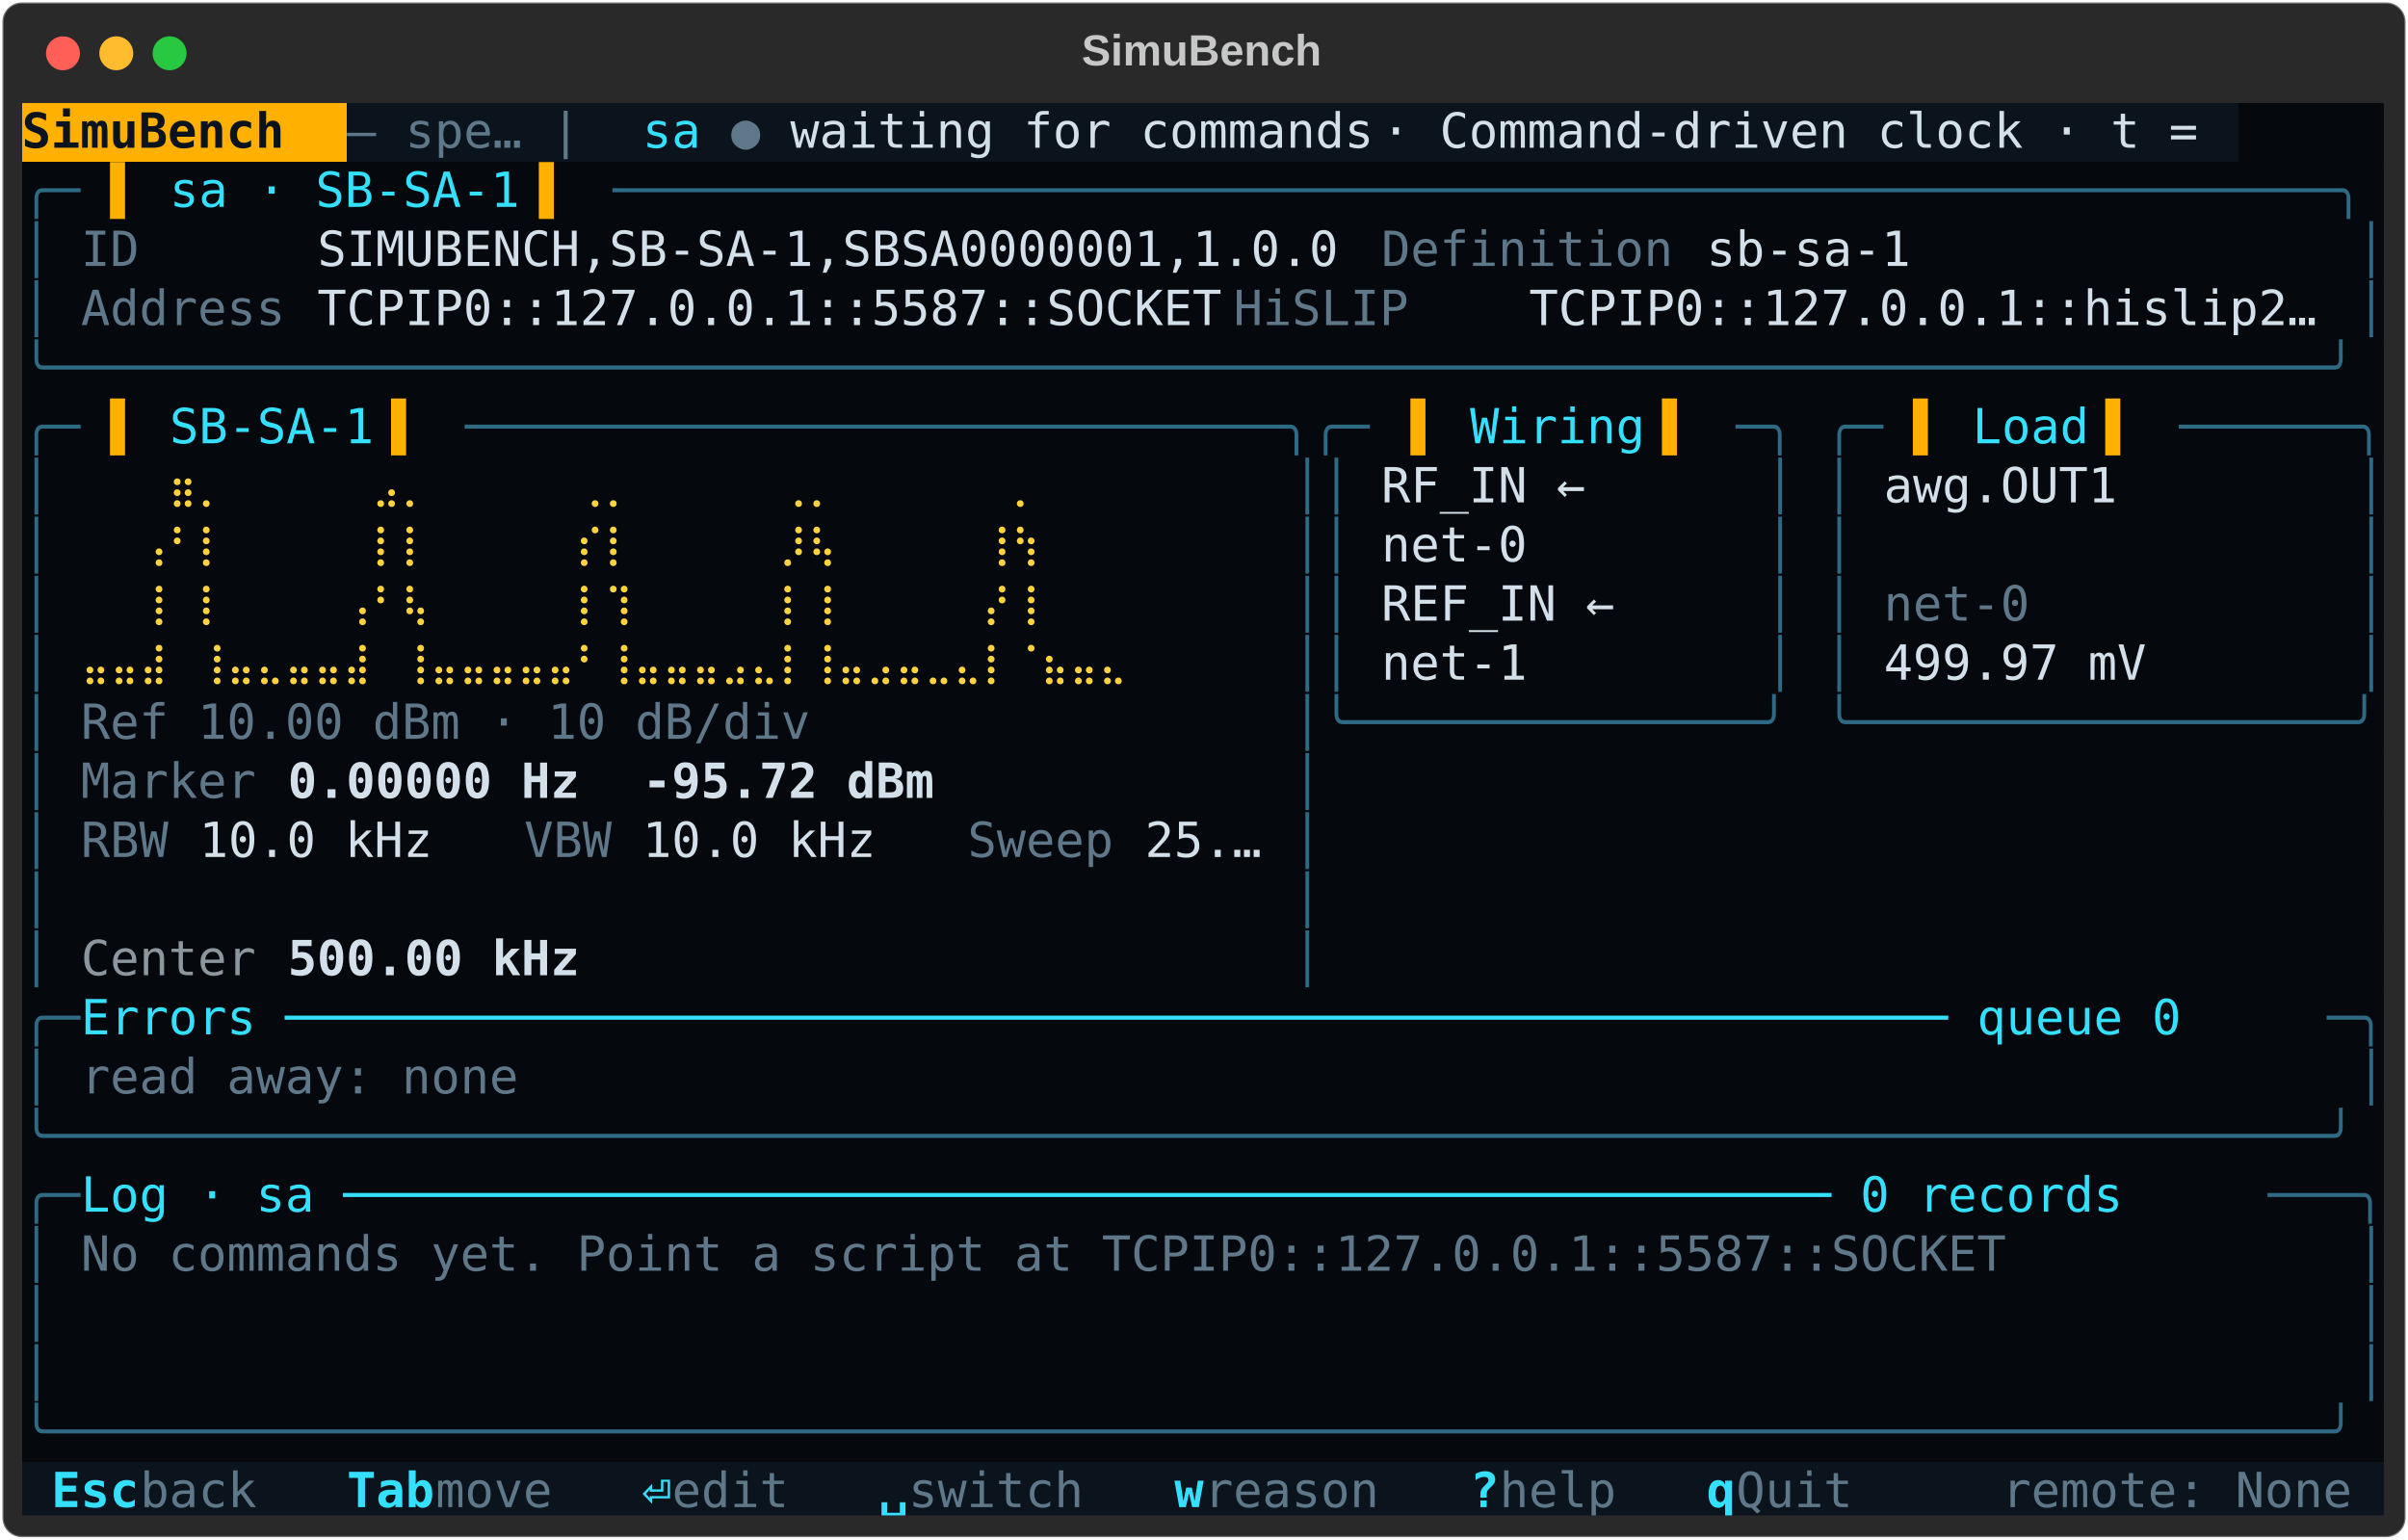
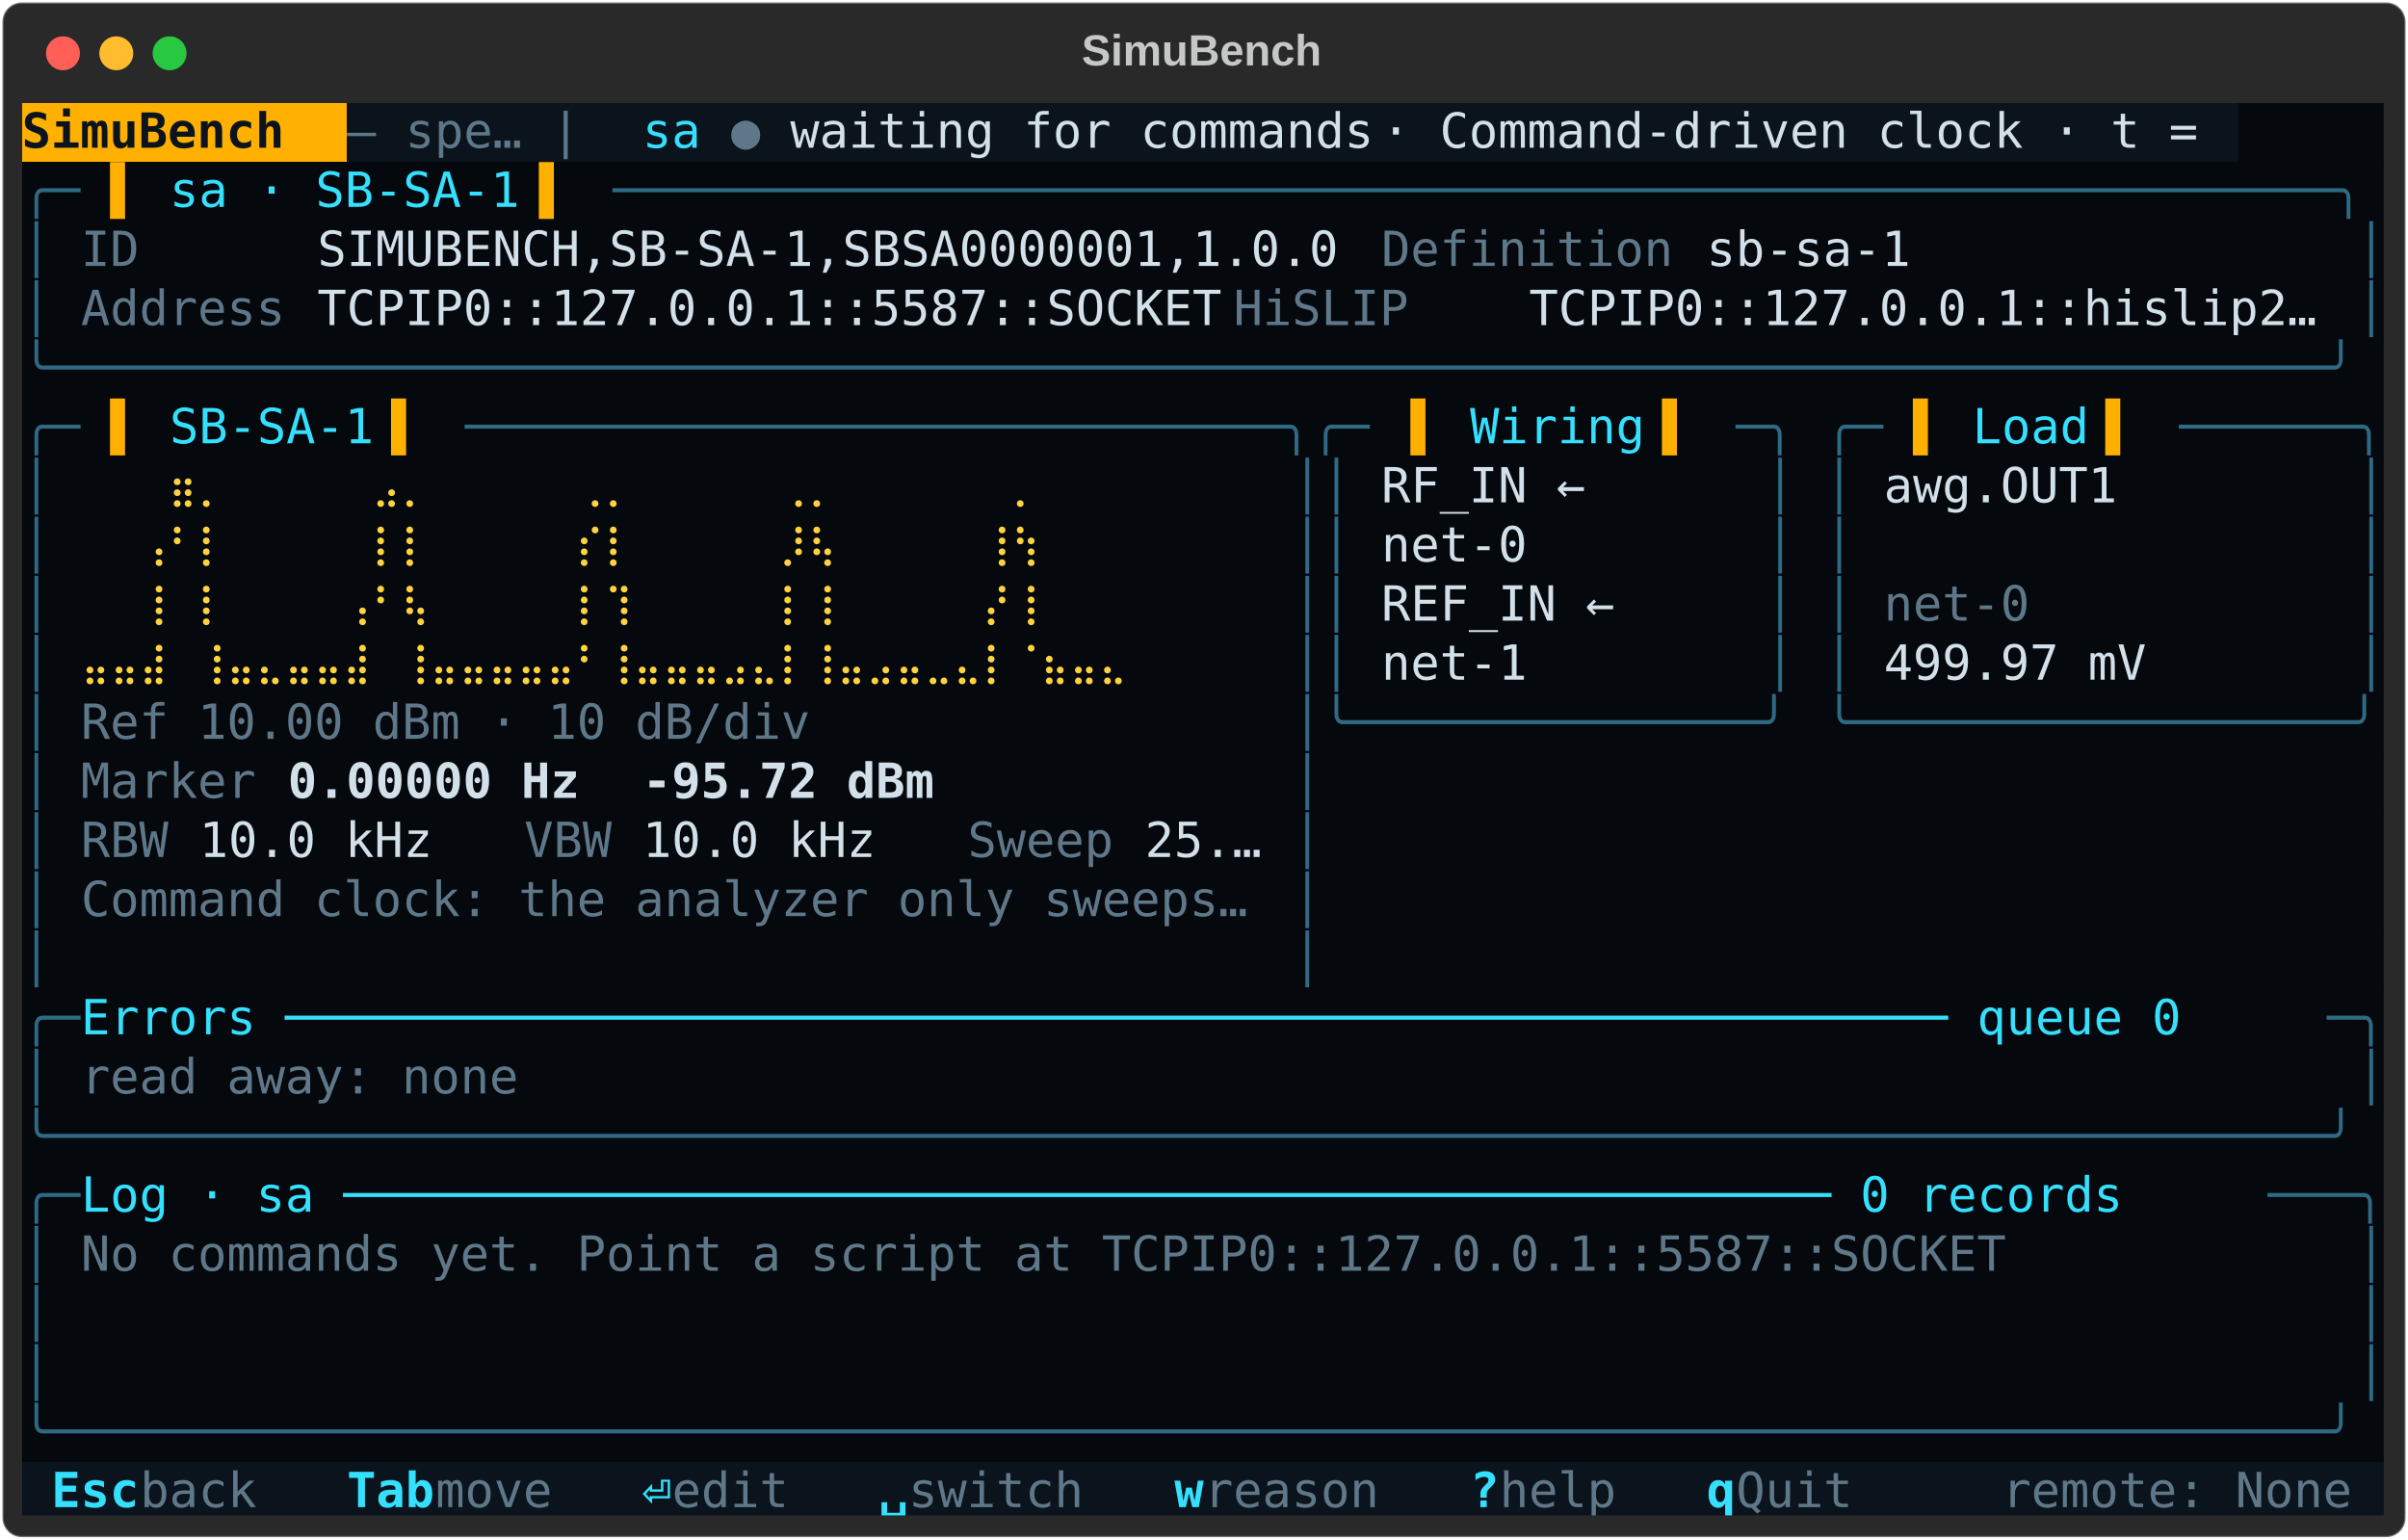
<svg xmlns="http://www.w3.org/2000/svg" class="rich-terminal" viewBox="0 0 994 635.6">
  <style>

    @font-face {
        font-family: "Fira Code";
        src: local("FiraCode-Regular"),
                url("https://cdnjs.cloudflare.com/ajax/libs/firacode/6.2.0/woff2/FiraCode-Regular.woff2") format("woff2"),
                url("https://cdnjs.cloudflare.com/ajax/libs/firacode/6.2.0/woff/FiraCode-Regular.woff") format("woff");
        font-style: normal;
        font-weight: 400;
    }
    @font-face {
        font-family: "Fira Code";
        src: local("FiraCode-Bold"),
                url("https://cdnjs.cloudflare.com/ajax/libs/firacode/6.2.0/woff2/FiraCode-Bold.woff2") format("woff2"),
                url("https://cdnjs.cloudflare.com/ajax/libs/firacode/6.2.0/woff/FiraCode-Bold.woff") format("woff");
        font-style: bold;
        font-weight: 700;
    }

    .terminal-matrix {
        font-family: Fira Code, monospace;
        font-size: 20px;
        line-height: 24.4px;
        font-variant-east-asian: full-width;
    }

    .terminal-title {
        font-size: 18px;
        font-weight: bold;
        font-family: arial;
    }

    .terminal-r1 { fill: #0b141c;font-weight: bold }
.terminal-r2 { fill: #5f7889 }
.terminal-r3 { fill: #35e0ff }
.terminal-r4 { fill: #d3e0ea }
.terminal-r5 { fill: #c5c8c6 }
.terminal-r6 { fill: #2f6a85 }
.terminal-r7 { fill: #ffb000 }
.terminal-r8 { fill: #ffd23f }
.terminal-r9 { fill: #d3e0ea;font-weight: bold }
- .terminal-r10 { fill: #8c969e }
- .terminal-r11 { fill: #35e0ff;font-weight: bold }
+ .terminal-r10 { fill: #35e0ff;font-weight: bold }
    </style>
  <defs>
    <clipPath id="terminal-clip-terminal">
      <rect x="0" y="0" width="975.0" height="584.6" />
    </clipPath>
    <clipPath id="terminal-line-0">
      <rect x="0" y="1.5" width="976" height="24.65" />
    </clipPath>
    <clipPath id="terminal-line-1">
      <rect x="0" y="25.9" width="976" height="24.65" />
    </clipPath>
    <clipPath id="terminal-line-2">
      <rect x="0" y="50.3" width="976" height="24.65" />
    </clipPath>
    <clipPath id="terminal-line-3">
      <rect x="0" y="74.7" width="976" height="24.65" />
    </clipPath>
    <clipPath id="terminal-line-4">
      <rect x="0" y="99.1" width="976" height="24.65" />
    </clipPath>
    <clipPath id="terminal-line-5">
      <rect x="0" y="123.5" width="976" height="24.65" />
    </clipPath>
    <clipPath id="terminal-line-6">
      <rect x="0" y="147.9" width="976" height="24.65" />
    </clipPath>
    <clipPath id="terminal-line-7">
      <rect x="0" y="172.3" width="976" height="24.65" />
    </clipPath>
    <clipPath id="terminal-line-8">
      <rect x="0" y="196.7" width="976" height="24.65" />
    </clipPath>
    <clipPath id="terminal-line-9">
      <rect x="0" y="221.1" width="976" height="24.65" />
    </clipPath>
    <clipPath id="terminal-line-10">
      <rect x="0" y="245.5" width="976" height="24.65" />
    </clipPath>
    <clipPath id="terminal-line-11">
      <rect x="0" y="269.9" width="976" height="24.65" />
    </clipPath>
    <clipPath id="terminal-line-12">
      <rect x="0" y="294.3" width="976" height="24.65" />
    </clipPath>
    <clipPath id="terminal-line-13">
      <rect x="0" y="318.7" width="976" height="24.65" />
    </clipPath>
    <clipPath id="terminal-line-14">
      <rect x="0" y="343.1" width="976" height="24.65" />
    </clipPath>
    <clipPath id="terminal-line-15">
      <rect x="0" y="367.5" width="976" height="24.65" />
    </clipPath>
    <clipPath id="terminal-line-16">
      <rect x="0" y="391.9" width="976" height="24.65" />
    </clipPath>
    <clipPath id="terminal-line-17">
      <rect x="0" y="416.3" width="976" height="24.65" />
    </clipPath>
    <clipPath id="terminal-line-18">
      <rect x="0" y="440.7" width="976" height="24.65" />
    </clipPath>
    <clipPath id="terminal-line-19">
      <rect x="0" y="465.1" width="976" height="24.65" />
    </clipPath>
    <clipPath id="terminal-line-20">
      <rect x="0" y="489.5" width="976" height="24.65" />
    </clipPath>
    <clipPath id="terminal-line-21">
      <rect x="0" y="513.9" width="976" height="24.65" />
    </clipPath>
    <clipPath id="terminal-line-22">
      <rect x="0" y="538.3" width="976" height="24.65" />
    </clipPath>
  </defs>
  <rect fill="#292929" stroke="rgba(255,255,255,0.35)" stroke-width="1" x="1" y="1" width="992" height="633.6" rx="8" />
  <text class="terminal-title" fill="#c5c8c6" text-anchor="middle" x="496" y="27">SimuBench</text>
  <g transform="translate(26,22)">
    <circle cx="0" cy="0" r="7" fill="#ff5f57" />
    <circle cx="22" cy="0" r="7" fill="#febc2e" />
    <circle cx="44" cy="0" r="7" fill="#28c840" />
  </g>
  <g transform="translate(9, 41)" clip-path="url(#terminal-clip-terminal)">
    <rect fill="#ffb000" x="0" y="1.5" width="134.2" height="24.65" shape-rendering="crispEdges" />
    <rect fill="#0b141c" x="134.2" y="1.5" width="122" height="24.65" shape-rendering="crispEdges" />
    <rect fill="#0b141c" x="256.2" y="1.5" width="24.4" height="24.65" shape-rendering="crispEdges" />
    <rect fill="#0b141c" x="280.6" y="1.5" width="12.2" height="24.65" shape-rendering="crispEdges" />
    <rect fill="#0b141c" x="292.8" y="1.5" width="24.4" height="24.65" shape-rendering="crispEdges" />
    <rect fill="#0b141c" x="317.2" y="1.5" width="244" height="24.65" shape-rendering="crispEdges" />
    <rect fill="#0b141c" x="561.2" y="1.5" width="353.8" height="24.65" shape-rendering="crispEdges" />
    <rect fill="#05080c" x="915" y="1.5" width="61" height="24.65" shape-rendering="crispEdges" />
    <rect fill="#05080c" x="0" y="25.9" width="24.4" height="24.65" shape-rendering="crispEdges" />
    <rect fill="#05080c" x="24.4" y="25.9" width="12.2" height="24.65" shape-rendering="crispEdges" />
    <rect fill="#05080c" x="36.6" y="25.9" width="24.4" height="24.65" shape-rendering="crispEdges" />
    <rect fill="#05080c" x="61" y="25.9" width="146.4" height="24.65" shape-rendering="crispEdges" />
    <rect fill="#05080c" x="207.4" y="25.9" width="24.4" height="24.65" shape-rendering="crispEdges" />
    <rect fill="#05080c" x="231.8" y="25.9" width="12.2" height="24.65" shape-rendering="crispEdges" />
    <rect fill="#05080c" x="244" y="25.9" width="732" height="24.65" shape-rendering="crispEdges" />
    <rect fill="#05080c" x="0" y="50.3" width="12.2" height="24.65" shape-rendering="crispEdges" />
    <rect fill="#05080c" x="12.2" y="50.3" width="12.2" height="24.65" shape-rendering="crispEdges" />
    <rect fill="#05080c" x="24.4" y="50.3" width="97.6" height="24.65" shape-rendering="crispEdges" />
    <rect fill="#05080c" x="122" y="50.3" width="439.2" height="24.65" shape-rendering="crispEdges" />
    <rect fill="#05080c" x="561.2" y="50.3" width="134.2" height="24.65" shape-rendering="crispEdges" />
    <rect fill="#05080c" x="695.4" y="50.3" width="256.2" height="24.65" shape-rendering="crispEdges" />
    <rect fill="#05080c" x="951.6" y="50.3" width="12.2" height="24.65" shape-rendering="crispEdges" />
    <rect fill="#05080c" x="963.8" y="50.3" width="12.2" height="24.65" shape-rendering="crispEdges" />
    <rect fill="#05080c" x="0" y="74.7" width="12.2" height="24.65" shape-rendering="crispEdges" />
    <rect fill="#05080c" x="12.2" y="74.7" width="12.2" height="24.65" shape-rendering="crispEdges" />
    <rect fill="#05080c" x="24.4" y="74.7" width="97.6" height="24.65" shape-rendering="crispEdges" />
    <rect fill="#05080c" x="122" y="74.7" width="378.2" height="24.65" shape-rendering="crispEdges" />
    <rect fill="#05080c" x="500.2" y="74.7" width="122" height="24.65" shape-rendering="crispEdges" />
    <rect fill="#05080c" x="622.2" y="74.7" width="329.4" height="24.65" shape-rendering="crispEdges" />
    <rect fill="#05080c" x="951.6" y="74.7" width="12.2" height="24.65" shape-rendering="crispEdges" />
    <rect fill="#05080c" x="963.8" y="74.7" width="12.2" height="24.65" shape-rendering="crispEdges" />
    <rect fill="#05080c" x="0" y="99.1" width="976" height="24.65" shape-rendering="crispEdges" />
    <rect fill="#05080c" x="0" y="123.5" width="24.4" height="24.65" shape-rendering="crispEdges" />
    <rect fill="#05080c" x="24.4" y="123.5" width="12.2" height="24.65" shape-rendering="crispEdges" />
    <rect fill="#05080c" x="36.6" y="123.5" width="24.4" height="24.65" shape-rendering="crispEdges" />
    <rect fill="#05080c" x="61" y="123.5" width="85.4" height="24.65" shape-rendering="crispEdges" />
    <rect fill="#05080c" x="146.4" y="123.5" width="24.4" height="24.65" shape-rendering="crispEdges" />
    <rect fill="#05080c" x="170.8" y="123.5" width="12.2" height="24.65" shape-rendering="crispEdges" />
    <rect fill="#05080c" x="183" y="123.5" width="378.2" height="24.65" shape-rendering="crispEdges" />
    <rect fill="#05080c" x="561.2" y="123.5" width="12.2" height="24.65" shape-rendering="crispEdges" />
    <rect fill="#05080c" x="573.4" y="123.5" width="24.4" height="24.65" shape-rendering="crispEdges" />
    <rect fill="#05080c" x="597.8" y="123.5" width="73.2" height="24.65" shape-rendering="crispEdges" />
    <rect fill="#05080c" x="671" y="123.5" width="24.4" height="24.65" shape-rendering="crispEdges" />
    <rect fill="#05080c" x="695.4" y="123.5" width="12.2" height="24.65" shape-rendering="crispEdges" />
    <rect fill="#05080c" x="707.6" y="123.5" width="24.4" height="24.65" shape-rendering="crispEdges" />
    <rect fill="#05080c" x="732" y="123.5" width="12.2" height="24.65" shape-rendering="crispEdges" />
    <rect fill="#05080c" x="744.2" y="123.5" width="24.4" height="24.65" shape-rendering="crispEdges" />
    <rect fill="#05080c" x="768.6" y="123.5" width="12.2" height="24.65" shape-rendering="crispEdges" />
    <rect fill="#05080c" x="780.8" y="123.5" width="24.4" height="24.65" shape-rendering="crispEdges" />
    <rect fill="#05080c" x="805.2" y="123.5" width="48.8" height="24.65" shape-rendering="crispEdges" />
    <rect fill="#05080c" x="854" y="123.5" width="24.4" height="24.65" shape-rendering="crispEdges" />
    <rect fill="#05080c" x="878.4" y="123.5" width="12.2" height="24.65" shape-rendering="crispEdges" />
    <rect fill="#05080c" x="890.6" y="123.5" width="85.4" height="24.65" shape-rendering="crispEdges" />
    <rect fill="#05080c" x="0" y="147.9" width="12.2" height="24.65" shape-rendering="crispEdges" />
    <rect fill="#05080c" x="12.2" y="147.9" width="12.2" height="24.65" shape-rendering="crispEdges" />
    <rect fill="#05080c" x="24.4" y="147.9" width="439.2" height="24.65" shape-rendering="crispEdges" />
    <rect fill="#05080c" x="463.6" y="147.9" width="48.8" height="24.65" shape-rendering="crispEdges" />
    <rect fill="#05080c" x="512.4" y="147.9" width="12.2" height="24.65" shape-rendering="crispEdges" />
    <rect fill="#05080c" x="524.6" y="147.9" width="24.4" height="24.65" shape-rendering="crispEdges" />
    <rect fill="#05080c" x="549" y="147.9" width="12.2" height="24.65" shape-rendering="crispEdges" />
    <rect fill="#05080c" x="561.2" y="147.9" width="85.4" height="24.65" shape-rendering="crispEdges" />
    <rect fill="#05080c" x="646.6" y="147.9" width="73.2" height="24.65" shape-rendering="crispEdges" />
    <rect fill="#05080c" x="719.8" y="147.9" width="12.2" height="24.65" shape-rendering="crispEdges" />
    <rect fill="#05080c" x="732" y="147.9" width="12.2" height="24.65" shape-rendering="crispEdges" />
    <rect fill="#05080c" x="744.2" y="147.9" width="12.2" height="24.65" shape-rendering="crispEdges" />
    <rect fill="#05080c" x="756.4" y="147.9" width="12.2" height="24.65" shape-rendering="crispEdges" />
    <rect fill="#05080c" x="768.6" y="147.9" width="170.8" height="24.65" shape-rendering="crispEdges" />
    <rect fill="#05080c" x="939.4" y="147.9" width="24.4" height="24.65" shape-rendering="crispEdges" />
    <rect fill="#05080c" x="963.8" y="147.9" width="12.2" height="24.65" shape-rendering="crispEdges" />
    <rect fill="#05080c" x="0" y="172.3" width="12.2" height="24.65" shape-rendering="crispEdges" />
    <rect fill="#05080c" x="12.2" y="172.3" width="12.2" height="24.65" shape-rendering="crispEdges" />
    <rect fill="#05080c" x="24.4" y="172.3" width="439.2" height="24.65" shape-rendering="crispEdges" />
    <rect fill="#05080c" x="463.6" y="172.3" width="48.8" height="24.65" shape-rendering="crispEdges" />
    <rect fill="#05080c" x="512.4" y="172.3" width="12.2" height="24.65" shape-rendering="crispEdges" />
    <rect fill="#05080c" x="524.6" y="172.3" width="24.4" height="24.65" shape-rendering="crispEdges" />
    <rect fill="#05080c" x="549" y="172.3" width="12.2" height="24.65" shape-rendering="crispEdges" />
    <rect fill="#05080c" x="561.2" y="172.3" width="73.2" height="24.65" shape-rendering="crispEdges" />
    <rect fill="#05080c" x="634.4" y="172.3" width="85.4" height="24.65" shape-rendering="crispEdges" />
    <rect fill="#05080c" x="719.8" y="172.3" width="12.2" height="24.65" shape-rendering="crispEdges" />
    <rect fill="#05080c" x="732" y="172.3" width="12.2" height="24.65" shape-rendering="crispEdges" />
    <rect fill="#05080c" x="744.2" y="172.3" width="12.2" height="24.65" shape-rendering="crispEdges" />
    <rect fill="#05080c" x="756.4" y="172.3" width="12.2" height="24.65" shape-rendering="crispEdges" />
    <rect fill="#05080c" x="768.6" y="172.3" width="170.8" height="24.65" shape-rendering="crispEdges" />
    <rect fill="#05080c" x="939.4" y="172.3" width="24.4" height="24.65" shape-rendering="crispEdges" />
    <rect fill="#05080c" x="963.8" y="172.3" width="12.2" height="24.65" shape-rendering="crispEdges" />
    <rect fill="#05080c" x="0" y="196.7" width="12.2" height="24.65" shape-rendering="crispEdges" />
    <rect fill="#05080c" x="12.2" y="196.7" width="12.2" height="24.65" shape-rendering="crispEdges" />
    <rect fill="#05080c" x="24.4" y="196.7" width="439.2" height="24.65" shape-rendering="crispEdges" />
    <rect fill="#05080c" x="463.6" y="196.7" width="48.8" height="24.65" shape-rendering="crispEdges" />
    <rect fill="#05080c" x="512.4" y="196.7" width="12.2" height="24.65" shape-rendering="crispEdges" />
    <rect fill="#05080c" x="524.6" y="196.7" width="24.4" height="24.65" shape-rendering="crispEdges" />
    <rect fill="#05080c" x="549" y="196.7" width="12.2" height="24.65" shape-rendering="crispEdges" />
    <rect fill="#05080c" x="561.2" y="196.7" width="97.6" height="24.65" shape-rendering="crispEdges" />
    <rect fill="#05080c" x="658.8" y="196.7" width="61" height="24.65" shape-rendering="crispEdges" />
    <rect fill="#05080c" x="719.8" y="196.7" width="12.2" height="24.65" shape-rendering="crispEdges" />
    <rect fill="#05080c" x="732" y="196.7" width="12.2" height="24.65" shape-rendering="crispEdges" />
    <rect fill="#05080c" x="744.2" y="196.7" width="12.2" height="24.65" shape-rendering="crispEdges" />
    <rect fill="#05080c" x="756.4" y="196.7" width="12.2" height="24.65" shape-rendering="crispEdges" />
    <rect fill="#05080c" x="768.6" y="196.7" width="61" height="24.65" shape-rendering="crispEdges" />
    <rect fill="#05080c" x="829.6" y="196.7" width="109.8" height="24.65" shape-rendering="crispEdges" />
    <rect fill="#05080c" x="939.4" y="196.7" width="24.4" height="24.65" shape-rendering="crispEdges" />
    <rect fill="#05080c" x="963.8" y="196.7" width="12.2" height="24.65" shape-rendering="crispEdges" />
    <rect fill="#05080c" x="0" y="221.1" width="12.2" height="24.65" shape-rendering="crispEdges" />
    <rect fill="#05080c" x="12.2" y="221.1" width="12.2" height="24.65" shape-rendering="crispEdges" />
    <rect fill="#05080c" x="24.4" y="221.1" width="439.2" height="24.65" shape-rendering="crispEdges" />
    <rect fill="#05080c" x="463.6" y="221.1" width="48.8" height="24.65" shape-rendering="crispEdges" />
    <rect fill="#05080c" x="512.4" y="221.1" width="12.2" height="24.65" shape-rendering="crispEdges" />
    <rect fill="#05080c" x="524.6" y="221.1" width="24.4" height="24.65" shape-rendering="crispEdges" />
    <rect fill="#05080c" x="549" y="221.1" width="12.2" height="24.65" shape-rendering="crispEdges" />
    <rect fill="#05080c" x="561.2" y="221.1" width="61" height="24.65" shape-rendering="crispEdges" />
    <rect fill="#05080c" x="622.2" y="221.1" width="97.6" height="24.65" shape-rendering="crispEdges" />
    <rect fill="#05080c" x="719.8" y="221.1" width="12.2" height="24.65" shape-rendering="crispEdges" />
    <rect fill="#05080c" x="732" y="221.1" width="12.2" height="24.65" shape-rendering="crispEdges" />
    <rect fill="#05080c" x="744.2" y="221.1" width="12.2" height="24.65" shape-rendering="crispEdges" />
    <rect fill="#05080c" x="756.4" y="221.1" width="12.2" height="24.65" shape-rendering="crispEdges" />
    <rect fill="#05080c" x="768.6" y="221.1" width="170.8" height="24.65" shape-rendering="crispEdges" />
    <rect fill="#05080c" x="939.4" y="221.1" width="24.4" height="24.65" shape-rendering="crispEdges" />
    <rect fill="#05080c" x="963.8" y="221.1" width="12.2" height="24.65" shape-rendering="crispEdges" />
    <rect fill="#05080c" x="0" y="245.5" width="12.2" height="24.65" shape-rendering="crispEdges" />
    <rect fill="#05080c" x="12.2" y="245.5" width="12.2" height="24.65" shape-rendering="crispEdges" />
    <rect fill="#05080c" x="24.4" y="245.5" width="305" height="24.65" shape-rendering="crispEdges" />
    <rect fill="#05080c" x="329.4" y="245.5" width="183" height="24.65" shape-rendering="crispEdges" />
    <rect fill="#05080c" x="512.4" y="245.5" width="12.2" height="24.65" shape-rendering="crispEdges" />
    <rect fill="#05080c" x="524.6" y="245.5" width="207.4" height="24.65" shape-rendering="crispEdges" />
    <rect fill="#05080c" x="732" y="245.5" width="12.2" height="24.65" shape-rendering="crispEdges" />
    <rect fill="#05080c" x="744.2" y="245.5" width="231.8" height="24.65" shape-rendering="crispEdges" />
    <rect fill="#05080c" x="0" y="269.9" width="12.2" height="24.65" shape-rendering="crispEdges" />
    <rect fill="#05080c" x="12.2" y="269.9" width="12.2" height="24.65" shape-rendering="crispEdges" />
    <rect fill="#05080c" x="24.4" y="269.9" width="85.4" height="24.65" shape-rendering="crispEdges" />
    <rect fill="#05080c" x="109.8" y="269.9" width="122" height="24.65" shape-rendering="crispEdges" />
    <rect fill="#05080c" x="231.8" y="269.9" width="24.4" height="24.65" shape-rendering="crispEdges" />
    <rect fill="#05080c" x="256.2" y="269.9" width="122" height="24.65" shape-rendering="crispEdges" />
    <rect fill="#05080c" x="378.2" y="269.9" width="134.2" height="24.65" shape-rendering="crispEdges" />
    <rect fill="#05080c" x="512.4" y="269.9" width="12.2" height="24.65" shape-rendering="crispEdges" />
    <rect fill="#05080c" x="524.6" y="269.9" width="12.2" height="24.65" shape-rendering="crispEdges" />
    <rect fill="#05080c" x="536.8" y="269.9" width="439.2" height="24.65" shape-rendering="crispEdges" />
    <rect fill="#05080c" x="0" y="294.3" width="12.2" height="24.65" shape-rendering="crispEdges" />
    <rect fill="#05080c" x="12.2" y="294.3" width="12.2" height="24.65" shape-rendering="crispEdges" />
    <rect fill="#05080c" x="24.4" y="294.3" width="48.8" height="24.65" shape-rendering="crispEdges" />
    <rect fill="#05080c" x="73.2" y="294.3" width="134.2" height="24.65" shape-rendering="crispEdges" />
    <rect fill="#05080c" x="207.4" y="294.3" width="48.8" height="24.65" shape-rendering="crispEdges" />
    <rect fill="#05080c" x="256.2" y="294.3" width="134.2" height="24.65" shape-rendering="crispEdges" />
    <rect fill="#05080c" x="390.4" y="294.3" width="73.2" height="24.65" shape-rendering="crispEdges" />
    <rect fill="#05080c" x="463.6" y="294.3" width="48.8" height="24.65" shape-rendering="crispEdges" />
    <rect fill="#05080c" x="512.4" y="294.3" width="12.2" height="24.65" shape-rendering="crispEdges" />
    <rect fill="#05080c" x="524.6" y="294.3" width="12.2" height="24.65" shape-rendering="crispEdges" />
    <rect fill="#05080c" x="536.8" y="294.3" width="439.2" height="24.65" shape-rendering="crispEdges" />
    <rect fill="#05080c" x="0" y="318.7" width="12.2" height="24.65" shape-rendering="crispEdges" />
    <rect fill="#05080c" x="12.2" y="318.7" width="12.2" height="24.65" shape-rendering="crispEdges" />
    <rect fill="#05080c" x="24.4" y="318.7" width="488" height="24.65" shape-rendering="crispEdges" />
    <rect fill="#05080c" x="512.4" y="318.7" width="12.2" height="24.65" shape-rendering="crispEdges" />
    <rect fill="#05080c" x="524.6" y="318.7" width="12.2" height="24.65" shape-rendering="crispEdges" />
    <rect fill="#05080c" x="536.8" y="318.7" width="439.2" height="24.65" shape-rendering="crispEdges" />
    <rect fill="#05080c" x="0" y="343.1" width="12.2" height="24.65" shape-rendering="crispEdges" />
    <rect fill="#05080c" x="12.2" y="343.1" width="12.2" height="24.65" shape-rendering="crispEdges" />
-     <rect fill="#05080c" x="24.4" y="343.1" width="73.2" height="24.65" shape-rendering="crispEdges" />
-     <rect fill="#05080c" x="97.6" y="343.1" width="12.2" height="24.65" shape-rendering="crispEdges" />
-     <rect fill="#05080c" x="109.8" y="343.1" width="122" height="24.65" shape-rendering="crispEdges" />
-     <rect fill="#05080c" x="231.8" y="343.1" width="292.8" height="24.65" shape-rendering="crispEdges" />
+     <rect fill="#05080c" x="24.4" y="343.1" width="488" height="24.65" shape-rendering="crispEdges" />
+     <rect fill="#05080c" x="512.4" y="343.1" width="12.2" height="24.65" shape-rendering="crispEdges" />
    <rect fill="#05080c" x="524.6" y="343.1" width="12.2" height="24.65" shape-rendering="crispEdges" />
    <rect fill="#05080c" x="536.8" y="343.1" width="439.2" height="24.65" shape-rendering="crispEdges" />
    <rect fill="#05080c" x="0" y="367.5" width="24.4" height="24.65" shape-rendering="crispEdges" />
    <rect fill="#05080c" x="24.4" y="367.5" width="927.2" height="24.65" shape-rendering="crispEdges" />
    <rect fill="#05080c" x="951.6" y="367.5" width="24.4" height="24.65" shape-rendering="crispEdges" />
    <rect fill="#05080c" x="0" y="391.9" width="12.2" height="24.65" shape-rendering="crispEdges" />
    <rect fill="#05080c" x="12.2" y="391.9" width="12.2" height="24.65" shape-rendering="crispEdges" />
    <rect fill="#05080c" x="24.4" y="391.9" width="183" height="24.65" shape-rendering="crispEdges" />
    <rect fill="#05080c" x="207.4" y="391.9" width="744.2" height="24.65" shape-rendering="crispEdges" />
    <rect fill="#05080c" x="951.6" y="391.9" width="12.2" height="24.65" shape-rendering="crispEdges" />
    <rect fill="#05080c" x="963.8" y="391.9" width="12.2" height="24.65" shape-rendering="crispEdges" />
    <rect fill="#05080c" x="0" y="416.3" width="976" height="24.65" shape-rendering="crispEdges" />
    <rect fill="#05080c" x="0" y="440.7" width="24.4" height="24.65" shape-rendering="crispEdges" />
    <rect fill="#05080c" x="24.4" y="440.7" width="902.8" height="24.65" shape-rendering="crispEdges" />
    <rect fill="#05080c" x="927.2" y="440.7" width="48.8" height="24.65" shape-rendering="crispEdges" />
    <rect fill="#05080c" x="0" y="465.1" width="12.2" height="24.65" shape-rendering="crispEdges" />
    <rect fill="#05080c" x="12.2" y="465.1" width="12.2" height="24.65" shape-rendering="crispEdges" />
    <rect fill="#05080c" x="24.4" y="465.1" width="805.2" height="24.65" shape-rendering="crispEdges" />
    <rect fill="#05080c" x="829.6" y="465.1" width="134.2" height="24.65" shape-rendering="crispEdges" />
    <rect fill="#05080c" x="963.8" y="465.1" width="12.2" height="24.65" shape-rendering="crispEdges" />
    <rect fill="#05080c" x="0" y="489.5" width="12.2" height="24.65" shape-rendering="crispEdges" />
    <rect fill="#05080c" x="12.2" y="489.5" width="951.6" height="24.65" shape-rendering="crispEdges" />
    <rect fill="#05080c" x="963.8" y="489.5" width="12.2" height="24.65" shape-rendering="crispEdges" />
    <rect fill="#05080c" x="0" y="513.9" width="12.2" height="24.65" shape-rendering="crispEdges" />
    <rect fill="#05080c" x="12.2" y="513.9" width="951.6" height="24.65" shape-rendering="crispEdges" />
    <rect fill="#05080c" x="963.8" y="513.9" width="12.2" height="24.65" shape-rendering="crispEdges" />
    <rect fill="#05080c" x="0" y="538.3" width="976" height="24.65" shape-rendering="crispEdges" />
    <rect fill="#0b141c" x="0" y="562.7" width="12.2" height="24.65" shape-rendering="crispEdges" />
    <rect fill="#0b141c" x="12.2" y="562.7" width="36.6" height="24.65" shape-rendering="crispEdges" />
    <rect fill="#0b141c" x="48.8" y="562.7" width="85.4" height="24.65" shape-rendering="crispEdges" />
    <rect fill="#0b141c" x="134.2" y="562.7" width="36.6" height="24.65" shape-rendering="crispEdges" />
    <rect fill="#0b141c" x="170.8" y="562.7" width="85.4" height="24.65" shape-rendering="crispEdges" />
    <rect fill="#0b141c" x="256.2" y="562.7" width="12.2" height="24.65" shape-rendering="crispEdges" />
    <rect fill="#0b141c" x="268.4" y="562.7" width="85.4" height="24.65" shape-rendering="crispEdges" />
    <rect fill="#0b141c" x="353.8" y="562.7" width="12.2" height="24.65" shape-rendering="crispEdges" />
    <rect fill="#0b141c" x="366" y="562.7" width="109.8" height="24.65" shape-rendering="crispEdges" />
    <rect fill="#0b141c" x="475.8" y="562.7" width="12.2" height="24.65" shape-rendering="crispEdges" />
    <rect fill="#0b141c" x="488" y="562.7" width="109.8" height="24.65" shape-rendering="crispEdges" />
    <rect fill="#0b141c" x="597.8" y="562.7" width="12.2" height="24.65" shape-rendering="crispEdges" />
    <rect fill="#0b141c" x="610" y="562.7" width="85.4" height="24.65" shape-rendering="crispEdges" />
    <rect fill="#0b141c" x="695.4" y="562.7" width="12.2" height="24.65" shape-rendering="crispEdges" />
    <rect fill="#0b141c" x="707.6" y="562.7" width="85.4" height="24.65" shape-rendering="crispEdges" />
    <rect fill="#0b141c" x="793" y="562.7" width="24.4" height="24.65" shape-rendering="crispEdges" />
    <rect fill="#0b141c" x="817.4" y="562.7" width="158.6" height="24.65" shape-rendering="crispEdges" />
    <g class="terminal-matrix">
      <text class="terminal-r1" x="0" y="20" textLength="134.2" clip-path="url(#terminal-line-0)"> SimuBench </text>
      <text class="terminal-r2" x="134.2" y="20" textLength="122" clip-path="url(#terminal-line-0)"> — spe… | </text>
      <text class="terminal-r3" x="256.2" y="20" textLength="24.4" clip-path="url(#terminal-line-0)">sa</text>
      <text class="terminal-r2" x="292.8" y="20" textLength="24.4" clip-path="url(#terminal-line-0)">● </text>
      <text class="terminal-r4" x="317.2" y="20" textLength="244" clip-path="url(#terminal-line-0)">waiting for commands</text>
      <text class="terminal-r4" x="561.2" y="20" textLength="353.8" clip-path="url(#terminal-line-0)"> · Command-driven clock · t =</text>
      <text class="terminal-r5" x="976" y="20" textLength="12.2" clip-path="url(#terminal-line-0)">
</text>
      <text class="terminal-r6" x="0" y="44.4" textLength="24.4" clip-path="url(#terminal-line-1)">╭─</text>
      <text class="terminal-r7" x="36.6" y="44.4" textLength="24.4" clip-path="url(#terminal-line-1)">▌ </text>
      <text class="terminal-r3" x="61" y="44.4" textLength="146.4" clip-path="url(#terminal-line-1)">sa · SB-SA-1</text>
      <text class="terminal-r7" x="207.4" y="44.4" textLength="24.4" clip-path="url(#terminal-line-1)"> ▐</text>
      <text class="terminal-r6" x="244" y="44.4" textLength="732" clip-path="url(#terminal-line-1)">───────────────────────────────────────────────────────────╮</text>
      <text class="terminal-r5" x="976" y="44.4" textLength="12.2" clip-path="url(#terminal-line-1)">
</text>
      <text class="terminal-r6" x="0" y="68.8" textLength="12.2" clip-path="url(#terminal-line-2)">│</text>
      <text class="terminal-r2" x="24.4" y="68.8" textLength="97.6" clip-path="url(#terminal-line-2)">ID      </text>
      <text class="terminal-r4" x="122" y="68.8" textLength="439.2" clip-path="url(#terminal-line-2)">SIMUBENCH,SB-SA-1,SBSA0000001,1.0.0 </text>
      <text class="terminal-r2" x="561.2" y="68.8" textLength="134.2" clip-path="url(#terminal-line-2)">Definition </text>
      <text class="terminal-r4" x="695.4" y="68.8" textLength="256.2" clip-path="url(#terminal-line-2)">sb-sa-1              </text>
      <text class="terminal-r6" x="963.8" y="68.8" textLength="12.2" clip-path="url(#terminal-line-2)">│</text>
      <text class="terminal-r5" x="976" y="68.8" textLength="12.2" clip-path="url(#terminal-line-2)">
</text>
      <text class="terminal-r6" x="0" y="93.2" textLength="12.2" clip-path="url(#terminal-line-3)">│</text>
      <text class="terminal-r2" x="24.4" y="93.2" textLength="97.6" clip-path="url(#terminal-line-3)">Address </text>
      <text class="terminal-r4" x="122" y="93.2" textLength="378.2" clip-path="url(#terminal-line-3)">TCPIP0::127.0.0.1::5587::SOCKET</text>
      <text class="terminal-r2" x="500.2" y="93.2" textLength="122" clip-path="url(#terminal-line-3)">   HiSLIP </text>
      <text class="terminal-r4" x="622.2" y="93.2" textLength="329.4" clip-path="url(#terminal-line-3)">TCPIP0::127.0.0.1::hislip2…</text>
      <text class="terminal-r6" x="963.8" y="93.2" textLength="12.2" clip-path="url(#terminal-line-3)">│</text>
      <text class="terminal-r5" x="976" y="93.2" textLength="12.2" clip-path="url(#terminal-line-3)">
</text>
      <text class="terminal-r6" x="0" y="117.6" textLength="976" clip-path="url(#terminal-line-4)">╰──────────────────────────────────────────────────────────────────────────────╯</text>
      <text class="terminal-r5" x="976" y="117.6" textLength="12.2" clip-path="url(#terminal-line-4)">
</text>
      <text class="terminal-r6" x="0" y="142" textLength="24.4" clip-path="url(#terminal-line-5)">╭─</text>
      <text class="terminal-r7" x="36.6" y="142" textLength="24.4" clip-path="url(#terminal-line-5)">▌ </text>
      <text class="terminal-r3" x="61" y="142" textLength="85.4" clip-path="url(#terminal-line-5)">SB-SA-1</text>
      <text class="terminal-r7" x="146.4" y="142" textLength="24.4" clip-path="url(#terminal-line-5)"> ▐</text>
      <text class="terminal-r6" x="183" y="142" textLength="378.2" clip-path="url(#terminal-line-5)">────────────────────────────╮╭─</text>
      <text class="terminal-r7" x="573.4" y="142" textLength="24.4" clip-path="url(#terminal-line-5)">▌ </text>
      <text class="terminal-r3" x="597.8" y="142" textLength="73.2" clip-path="url(#terminal-line-5)">Wiring</text>
      <text class="terminal-r7" x="671" y="142" textLength="24.4" clip-path="url(#terminal-line-5)"> ▐</text>
      <text class="terminal-r6" x="707.6" y="142" textLength="24.4" clip-path="url(#terminal-line-5)">─╮</text>
      <text class="terminal-r6" x="744.2" y="142" textLength="24.4" clip-path="url(#terminal-line-5)">╭─</text>
      <text class="terminal-r7" x="780.8" y="142" textLength="24.4" clip-path="url(#terminal-line-5)">▌ </text>
      <text class="terminal-r3" x="805.2" y="142" textLength="48.8" clip-path="url(#terminal-line-5)">Load</text>
      <text class="terminal-r7" x="854" y="142" textLength="24.4" clip-path="url(#terminal-line-5)"> ▐</text>
      <text class="terminal-r6" x="890.6" y="142" textLength="85.4" clip-path="url(#terminal-line-5)">──────╮</text>
      <text class="terminal-r5" x="976" y="142" textLength="12.2" clip-path="url(#terminal-line-5)">
</text>
      <text class="terminal-r6" x="0" y="166.4" textLength="12.2" clip-path="url(#terminal-line-6)">│</text>
      <text class="terminal-r8" x="24.4" y="166.4" textLength="439.2" clip-path="url(#terminal-line-6)">⠀⠀⠀⣶⡀⠀⠀⠀⠀⠀⣠⡀⠀⠀⠀⠀⠀⢀⡀⠀⠀⠀⠀⠀⢀⡀⠀⠀⠀⠀⠀⠀⡀⠀⠀⠀</text>
      <text class="terminal-r6" x="524.6" y="166.4" textLength="24.4" clip-path="url(#terminal-line-6)">││</text>
      <text class="terminal-r4" x="561.2" y="166.4" textLength="85.4" clip-path="url(#terminal-line-6)">RF_IN ←</text>
      <text class="terminal-r6" x="719.8" y="166.4" textLength="12.2" clip-path="url(#terminal-line-6)">│</text>
      <text class="terminal-r6" x="744.2" y="166.4" textLength="12.2" clip-path="url(#terminal-line-6)">│</text>
      <text class="terminal-r4" x="768.6" y="166.4" textLength="170.8" clip-path="url(#terminal-line-6)">awg.OUT1      </text>
      <text class="terminal-r6" x="963.8" y="166.4" textLength="12.2" clip-path="url(#terminal-line-6)">│</text>
      <text class="terminal-r5" x="976" y="166.4" textLength="12.2" clip-path="url(#terminal-line-6)">
</text>
      <text class="terminal-r6" x="0" y="190.8" textLength="12.2" clip-path="url(#terminal-line-7)">│</text>
      <text class="terminal-r8" x="24.4" y="190.8" textLength="439.2" clip-path="url(#terminal-line-7)">⠀⠀⢠⠃⡇⠀⠀⠀⠀⠀⡇⡇⠀⠀⠀⠀⠀⡎⡇⠀⠀⠀⠀⠀⡸⢧⠀⠀⠀⠀⠀⢸⢳⠀⠀⠀</text>
      <text class="terminal-r6" x="524.6" y="190.8" textLength="24.4" clip-path="url(#terminal-line-7)">││</text>
      <text class="terminal-r4" x="561.2" y="190.8" textLength="73.2" clip-path="url(#terminal-line-7)">net-0 </text>
      <text class="terminal-r6" x="719.8" y="190.8" textLength="12.2" clip-path="url(#terminal-line-7)">│</text>
      <text class="terminal-r6" x="744.2" y="190.8" textLength="12.2" clip-path="url(#terminal-line-7)">│</text>
      <text class="terminal-r6" x="963.8" y="190.8" textLength="12.2" clip-path="url(#terminal-line-7)">│</text>
      <text class="terminal-r5" x="976" y="190.8" textLength="12.2" clip-path="url(#terminal-line-7)">
</text>
      <text class="terminal-r6" x="0" y="215.2" textLength="12.2" clip-path="url(#terminal-line-8)">│</text>
      <text class="terminal-r8" x="24.4" y="215.2" textLength="439.2" clip-path="url(#terminal-line-8)">⠀⠀⢸⠀⡇⠀⠀⠀⠀⢠⠃⢧⠀⠀⠀⠀⠀⡇⢹⠀⠀⠀⠀⠀⡇⢸⠀⠀⠀⠀⠀⡜⢸⠀⠀⠀</text>
      <text class="terminal-r6" x="524.6" y="215.2" textLength="24.4" clip-path="url(#terminal-line-8)">││</text>
      <text class="terminal-r4" x="561.2" y="215.2" textLength="97.6" clip-path="url(#terminal-line-8)">REF_IN ←</text>
      <text class="terminal-r6" x="719.8" y="215.2" textLength="12.2" clip-path="url(#terminal-line-8)">│</text>
      <text class="terminal-r6" x="744.2" y="215.2" textLength="12.2" clip-path="url(#terminal-line-8)">│</text>
      <text class="terminal-r2" x="768.6" y="215.2" textLength="61" clip-path="url(#terminal-line-8)">net-0</text>
      <text class="terminal-r6" x="963.8" y="215.2" textLength="12.2" clip-path="url(#terminal-line-8)">│</text>
      <text class="terminal-r5" x="976" y="215.2" textLength="12.2" clip-path="url(#terminal-line-8)">
</text>
      <text class="terminal-r6" x="0" y="239.6" textLength="12.2" clip-path="url(#terminal-line-9)">│</text>
      <text class="terminal-r8" x="24.4" y="239.6" textLength="439.2" clip-path="url(#terminal-line-9)">⣤⣤⣼⠀⢸⣤⣄⣤⣤⣼⠀⢸⣤⣤⣤⣤⣤⠃⢸⣤⣤⣤⣠⣄⡇⢸⣤⣠⣤⣀⣄⡇⠈⣦⣤⣄</text>
      <text class="terminal-r6" x="524.6" y="239.6" textLength="24.4" clip-path="url(#terminal-line-9)">││</text>
      <text class="terminal-r4" x="561.2" y="239.6" textLength="61" clip-path="url(#terminal-line-9)">net-1</text>
      <text class="terminal-r6" x="719.8" y="239.6" textLength="12.2" clip-path="url(#terminal-line-9)">│</text>
      <text class="terminal-r6" x="744.2" y="239.6" textLength="12.2" clip-path="url(#terminal-line-9)">│</text>
      <text class="terminal-r4" x="768.6" y="239.6" textLength="170.8" clip-path="url(#terminal-line-9)">499.97 mV     </text>
      <text class="terminal-r6" x="963.8" y="239.6" textLength="12.2" clip-path="url(#terminal-line-9)">│</text>
      <text class="terminal-r5" x="976" y="239.6" textLength="12.2" clip-path="url(#terminal-line-9)">
</text>
      <text class="terminal-r6" x="0" y="264" textLength="12.2" clip-path="url(#terminal-line-10)">│</text>
      <text class="terminal-r2" x="24.4" y="264" textLength="305" clip-path="url(#terminal-line-10)">Ref 10.00 dBm · 10 dB/div</text>
      <text class="terminal-r6" x="524.6" y="264" textLength="207.4" clip-path="url(#terminal-line-10)">│╰──────────────╯</text>
      <text class="terminal-r6" x="744.2" y="264" textLength="231.8" clip-path="url(#terminal-line-10)">╰─────────────────╯</text>
      <text class="terminal-r5" x="976" y="264" textLength="12.2" clip-path="url(#terminal-line-10)">
</text>
      <text class="terminal-r6" x="0" y="288.4" textLength="12.2" clip-path="url(#terminal-line-11)">│</text>
      <text class="terminal-r2" x="24.4" y="288.4" textLength="85.4" clip-path="url(#terminal-line-11)">Marker </text>
      <text class="terminal-r9" x="109.8" y="288.4" textLength="122" clip-path="url(#terminal-line-11)">0.00000 Hz</text>
      <text class="terminal-r9" x="256.2" y="288.4" textLength="122" clip-path="url(#terminal-line-11)">-95.72 dBm</text>
      <text class="terminal-r6" x="524.6" y="288.4" textLength="12.2" clip-path="url(#terminal-line-11)">│</text>
      <text class="terminal-r5" x="976" y="288.4" textLength="12.2" clip-path="url(#terminal-line-11)">
</text>
      <text class="terminal-r6" x="0" y="312.8" textLength="12.2" clip-path="url(#terminal-line-12)">│</text>
      <text class="terminal-r2" x="24.4" y="312.8" textLength="48.8" clip-path="url(#terminal-line-12)">RBW </text>
      <text class="terminal-r4" x="73.2" y="312.8" textLength="134.2" clip-path="url(#terminal-line-12)">10.0 kHz   </text>
      <text class="terminal-r2" x="207.4" y="312.8" textLength="48.8" clip-path="url(#terminal-line-12)">VBW </text>
      <text class="terminal-r4" x="256.2" y="312.8" textLength="134.2" clip-path="url(#terminal-line-12)">10.0 kHz   </text>
      <text class="terminal-r2" x="390.4" y="312.8" textLength="73.2" clip-path="url(#terminal-line-12)">Sweep </text>
      <text class="terminal-r4" x="463.6" y="312.8" textLength="48.8" clip-path="url(#terminal-line-12)">25.…</text>
      <text class="terminal-r6" x="524.6" y="312.8" textLength="12.2" clip-path="url(#terminal-line-12)">│</text>
      <text class="terminal-r5" x="976" y="312.8" textLength="12.2" clip-path="url(#terminal-line-12)">
</text>
      <text class="terminal-r6" x="0" y="337.2" textLength="12.2" clip-path="url(#terminal-line-13)">│</text>
+       <text class="terminal-r2" x="24.4" y="337.2" textLength="488" clip-path="url(#terminal-line-13)">Command clock: the analyzer only sweeps…</text>
      <text class="terminal-r6" x="524.6" y="337.2" textLength="12.2" clip-path="url(#terminal-line-13)">│</text>
      <text class="terminal-r5" x="976" y="337.2" textLength="12.2" clip-path="url(#terminal-line-13)">
</text>
      <text class="terminal-r6" x="0" y="361.6" textLength="12.2" clip-path="url(#terminal-line-14)">│</text>
-       <text class="terminal-r10" x="24.4" y="361.6" textLength="73.2" clip-path="url(#terminal-line-14)">Center</text>
-       <text class="terminal-r9" x="109.8" y="361.6" textLength="122" clip-path="url(#terminal-line-14)">500.00 kHz</text>
      <text class="terminal-r6" x="524.6" y="361.6" textLength="12.2" clip-path="url(#terminal-line-14)">│</text>
      <text class="terminal-r5" x="976" y="361.6" textLength="12.2" clip-path="url(#terminal-line-14)">
</text>
      <text class="terminal-r6" x="0" y="386" textLength="24.4" clip-path="url(#terminal-line-15)">╭─</text>
      <text class="terminal-r3" x="24.4" y="386" textLength="927.2" clip-path="url(#terminal-line-15)">  Errors ───────────────────────────────────────────────────────── queue 0  </text>
      <text class="terminal-r6" x="951.6" y="386" textLength="24.4" clip-path="url(#terminal-line-15)">─╮</text>
      <text class="terminal-r5" x="976" y="386" textLength="12.2" clip-path="url(#terminal-line-15)">
</text>
      <text class="terminal-r6" x="0" y="410.4" textLength="12.2" clip-path="url(#terminal-line-16)">│</text>
      <text class="terminal-r2" x="24.4" y="410.4" textLength="183" clip-path="url(#terminal-line-16)">read away: none</text>
      <text class="terminal-r6" x="963.8" y="410.4" textLength="12.2" clip-path="url(#terminal-line-16)">│</text>
      <text class="terminal-r5" x="976" y="410.4" textLength="12.2" clip-path="url(#terminal-line-16)">
</text>
      <text class="terminal-r6" x="0" y="434.8" textLength="976" clip-path="url(#terminal-line-17)">╰──────────────────────────────────────────────────────────────────────────────╯</text>
      <text class="terminal-r5" x="976" y="434.8" textLength="12.2" clip-path="url(#terminal-line-17)">
</text>
      <text class="terminal-r6" x="0" y="459.2" textLength="24.4" clip-path="url(#terminal-line-18)">╭─</text>
      <text class="terminal-r3" x="24.4" y="459.2" textLength="902.8" clip-path="url(#terminal-line-18)">  Log · sa ─────────────────────────────────────────────────── 0 records  </text>
      <text class="terminal-r6" x="927.2" y="459.2" textLength="48.8" clip-path="url(#terminal-line-18)">───╮</text>
      <text class="terminal-r5" x="976" y="459.2" textLength="12.2" clip-path="url(#terminal-line-18)">
</text>
      <text class="terminal-r6" x="0" y="483.6" textLength="12.2" clip-path="url(#terminal-line-19)">│</text>
      <text class="terminal-r2" x="24.4" y="483.6" textLength="805.2" clip-path="url(#terminal-line-19)">No commands yet. Point a script at TCPIP0::127.0.0.1::5587::SOCKET</text>
      <text class="terminal-r6" x="963.8" y="483.6" textLength="12.2" clip-path="url(#terminal-line-19)">│</text>
      <text class="terminal-r5" x="976" y="483.6" textLength="12.2" clip-path="url(#terminal-line-19)">
</text>
      <text class="terminal-r6" x="0" y="508" textLength="12.2" clip-path="url(#terminal-line-20)">│</text>
      <text class="terminal-r6" x="963.8" y="508" textLength="12.2" clip-path="url(#terminal-line-20)">│</text>
      <text class="terminal-r5" x="976" y="508" textLength="12.2" clip-path="url(#terminal-line-20)">
</text>
      <text class="terminal-r6" x="0" y="532.4" textLength="12.2" clip-path="url(#terminal-line-21)">│</text>
      <text class="terminal-r6" x="963.8" y="532.4" textLength="12.2" clip-path="url(#terminal-line-21)">│</text>
      <text class="terminal-r5" x="976" y="532.4" textLength="12.2" clip-path="url(#terminal-line-21)">
</text>
      <text class="terminal-r6" x="0" y="556.8" textLength="976" clip-path="url(#terminal-line-22)">╰──────────────────────────────────────────────────────────────────────────────╯</text>
      <text class="terminal-r5" x="976" y="556.8" textLength="12.2" clip-path="url(#terminal-line-22)">
</text>
-       <text class="terminal-r11" x="12.2" y="581.2" textLength="36.6" clip-path="url(#terminal-line-23)">Esc</text>
+       <text class="terminal-r10" x="12.2" y="581.2" textLength="36.6" clip-path="url(#terminal-line-23)">Esc</text>
      <text class="terminal-r2" x="48.8" y="581.2" textLength="85.4" clip-path="url(#terminal-line-23)"> back  </text>
-       <text class="terminal-r11" x="134.2" y="581.2" textLength="36.6" clip-path="url(#terminal-line-23)">Tab</text>
+       <text class="terminal-r10" x="134.2" y="581.2" textLength="36.6" clip-path="url(#terminal-line-23)">Tab</text>
      <text class="terminal-r2" x="170.8" y="581.2" textLength="85.4" clip-path="url(#terminal-line-23)"> move  </text>
-       <text class="terminal-r11" x="256.2" y="581.2" textLength="12.2" clip-path="url(#terminal-line-23)">⏎</text>
+       <text class="terminal-r10" x="256.2" y="581.2" textLength="12.2" clip-path="url(#terminal-line-23)">⏎</text>
      <text class="terminal-r2" x="268.4" y="581.2" textLength="85.4" clip-path="url(#terminal-line-23)"> edit  </text>
-       <text class="terminal-r11" x="353.8" y="581.2" textLength="12.2" clip-path="url(#terminal-line-23)">␣</text>
+       <text class="terminal-r10" x="353.8" y="581.2" textLength="12.2" clip-path="url(#terminal-line-23)">␣</text>
      <text class="terminal-r2" x="366" y="581.2" textLength="109.8" clip-path="url(#terminal-line-23)"> switch  </text>
-       <text class="terminal-r11" x="475.8" y="581.2" textLength="12.2" clip-path="url(#terminal-line-23)">w</text>
+       <text class="terminal-r10" x="475.8" y="581.2" textLength="12.2" clip-path="url(#terminal-line-23)">w</text>
      <text class="terminal-r2" x="488" y="581.2" textLength="109.8" clip-path="url(#terminal-line-23)"> reason  </text>
-       <text class="terminal-r11" x="597.8" y="581.2" textLength="12.2" clip-path="url(#terminal-line-23)">?</text>
+       <text class="terminal-r10" x="597.8" y="581.2" textLength="12.2" clip-path="url(#terminal-line-23)">?</text>
      <text class="terminal-r2" x="610" y="581.2" textLength="85.4" clip-path="url(#terminal-line-23)"> help  </text>
-       <text class="terminal-r11" x="695.4" y="581.2" textLength="12.2" clip-path="url(#terminal-line-23)">q</text>
+       <text class="terminal-r10" x="695.4" y="581.2" textLength="12.2" clip-path="url(#terminal-line-23)">q</text>
      <text class="terminal-r2" x="707.6" y="581.2" textLength="85.4" clip-path="url(#terminal-line-23)"> Quit  </text>
      <text class="terminal-r2" x="817.4" y="581.2" textLength="158.6" clip-path="url(#terminal-line-23)">remote: None </text>
    </g>
  </g>
</svg>
